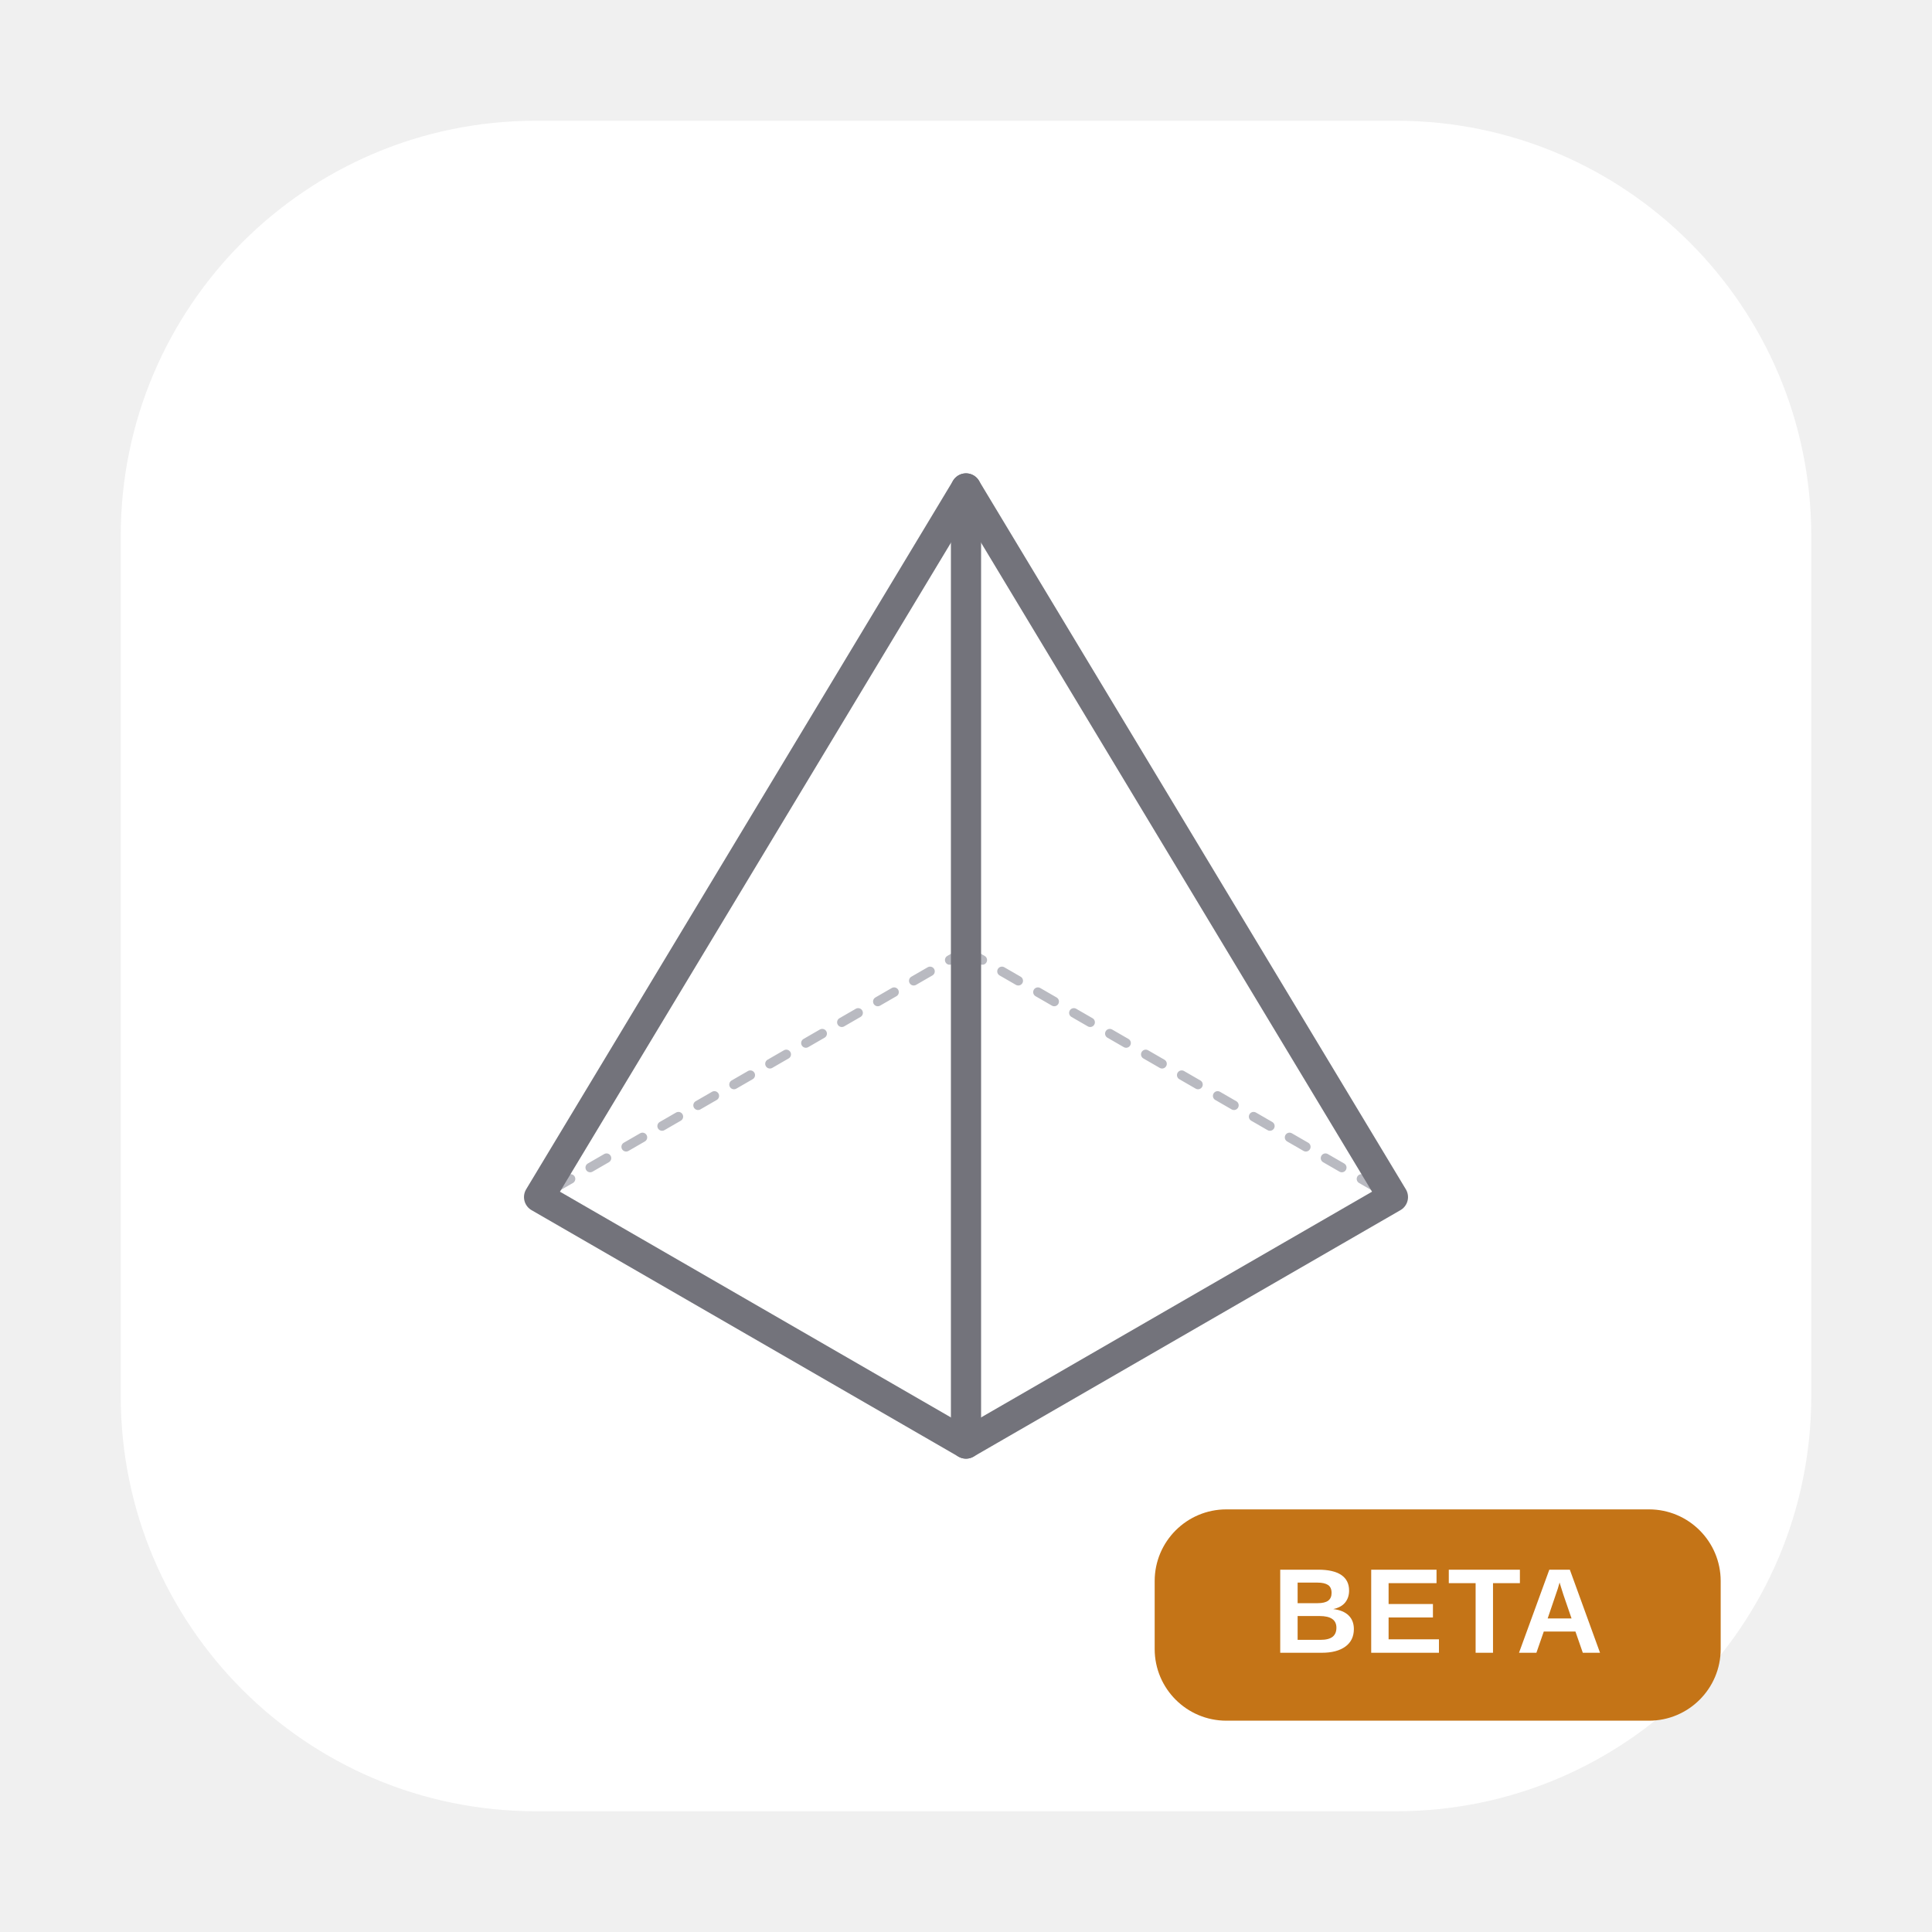
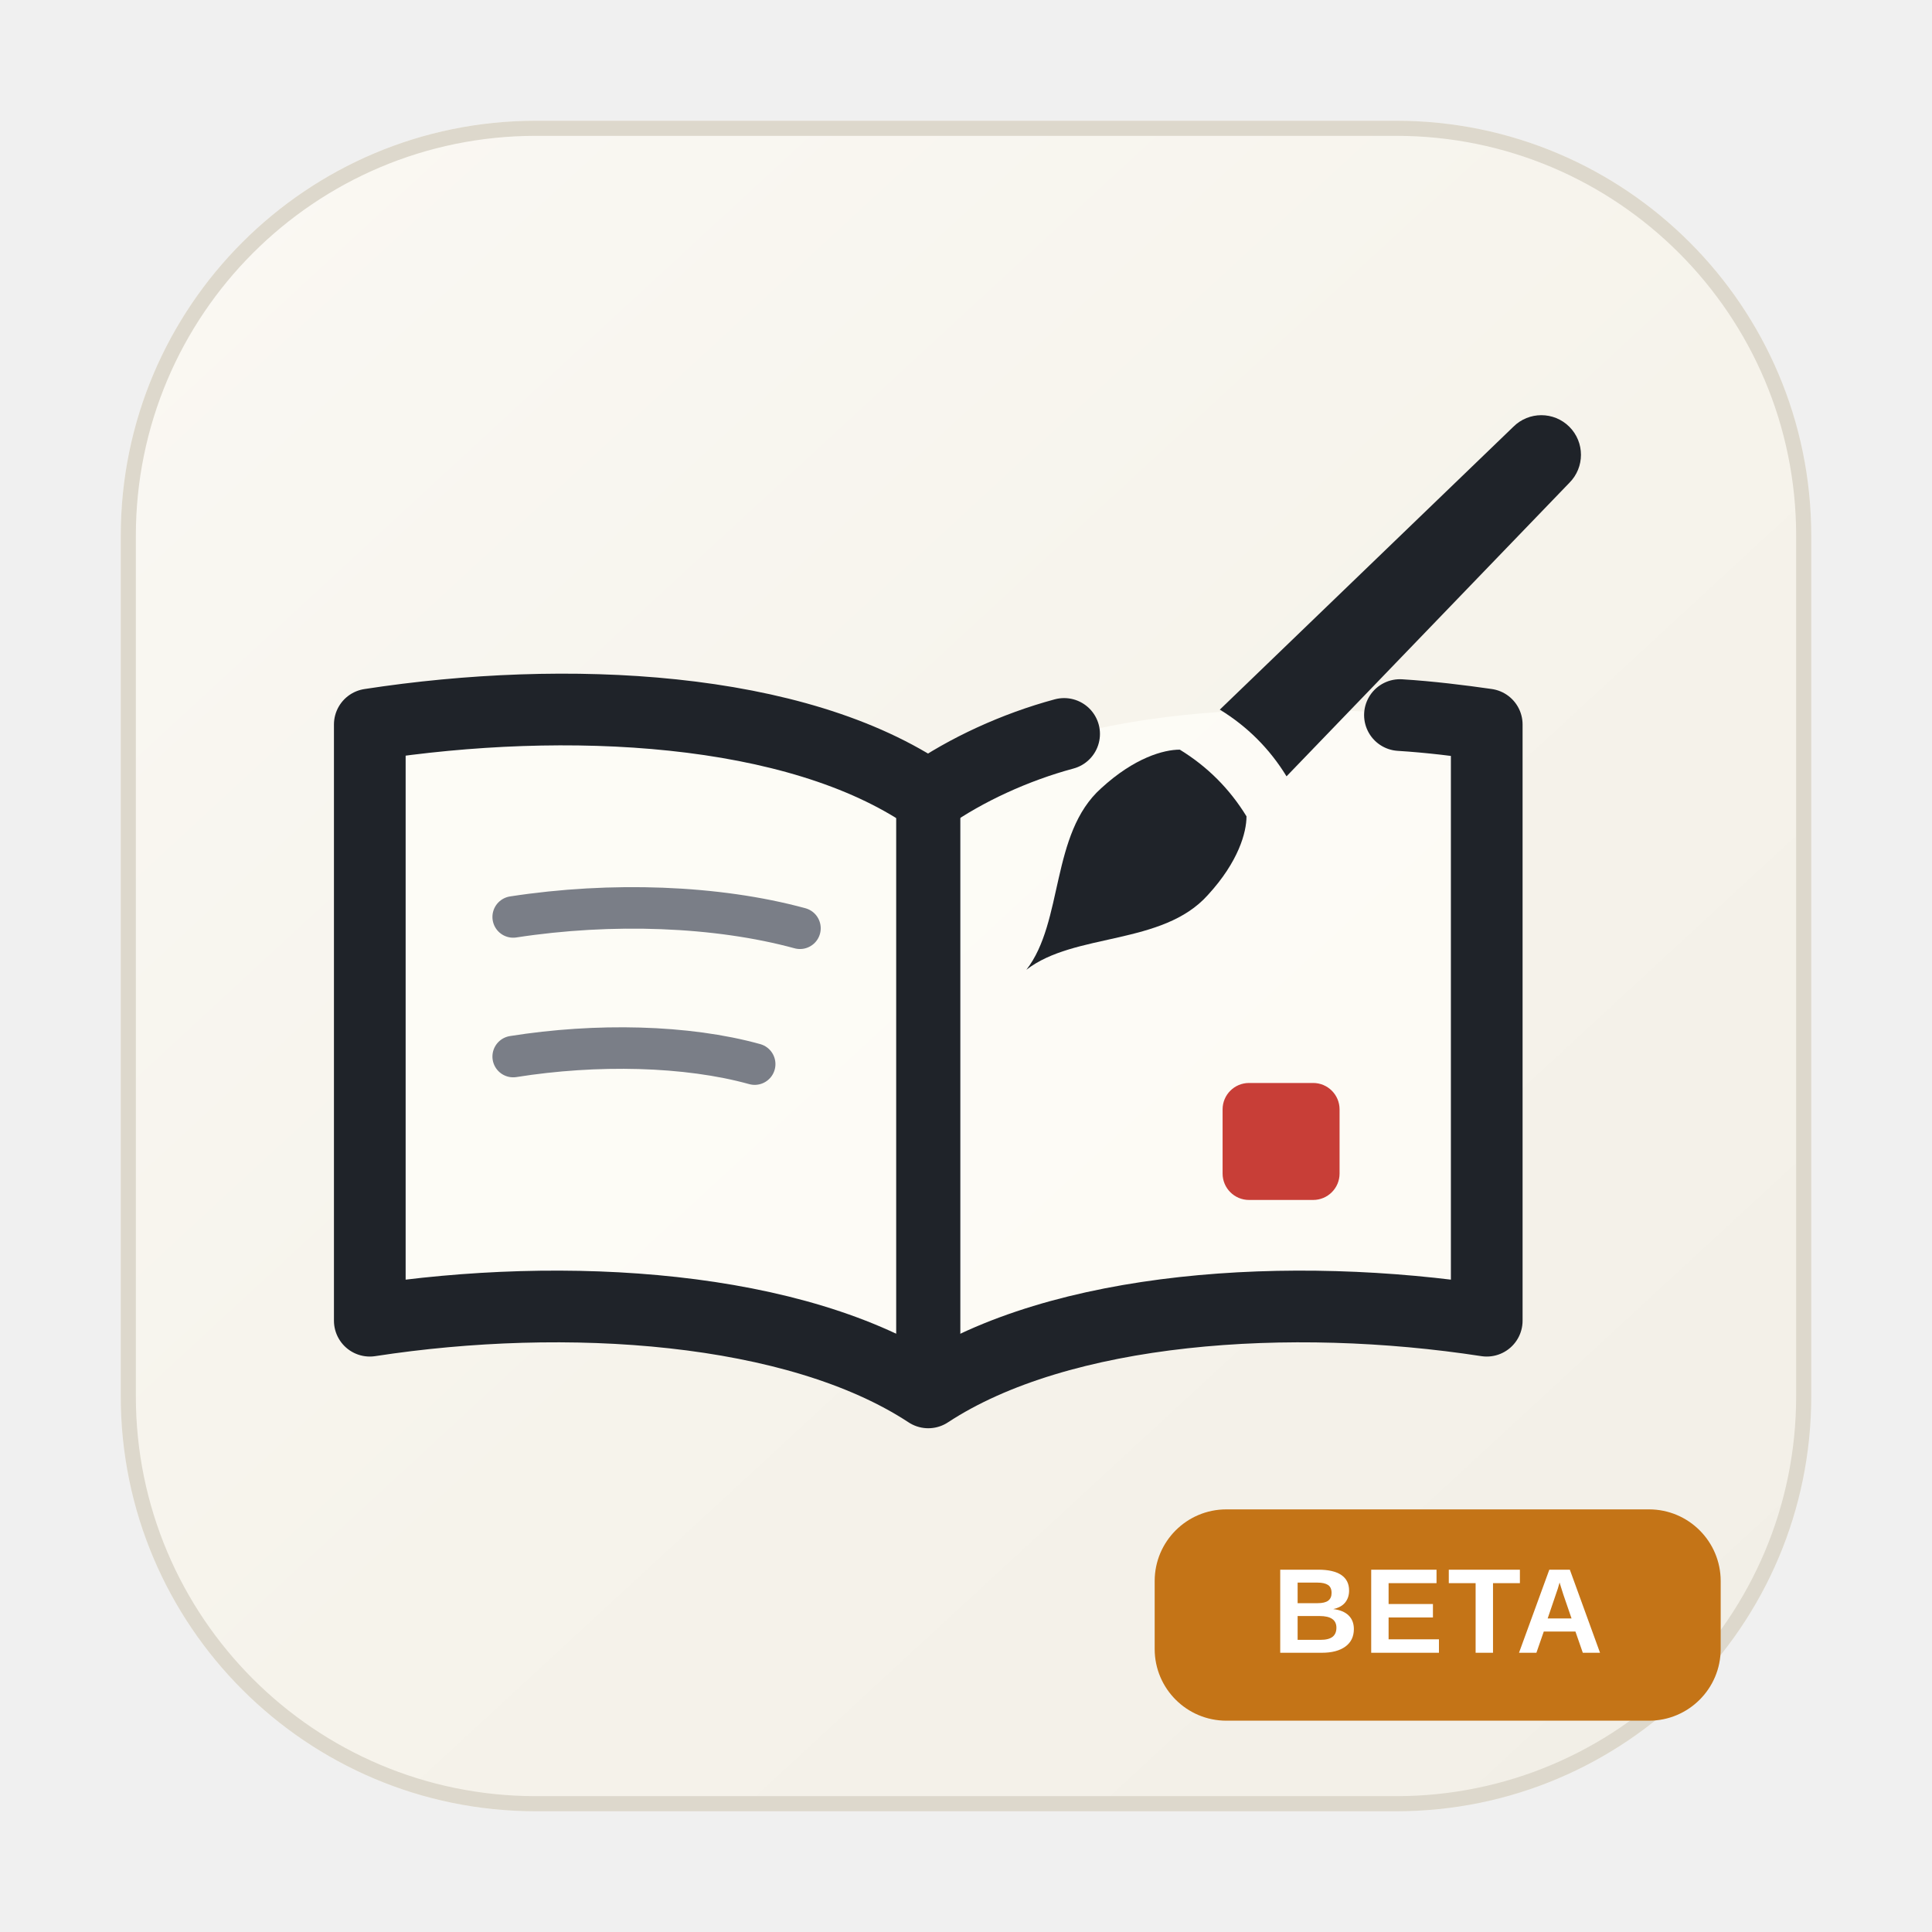
<svg xmlns="http://www.w3.org/2000/svg" width="1024" height="1024" viewBox="0 0 1024 1024">
-   <rect x="64" y="64" width="896" height="896" rx="220" fill="#fff" />
-   <g id="guides" display="none" fill="none" stroke="#c8c8d1" stroke-width="2.5" stroke-dasharray="7 8">
-     <path d="M285.726 634.474L738.274 634.474M512.000 503.835L512.000 765.114M512.000 258.886L512.000 634.474" />
-     <path d="M512.000 258.886H240M512.000 634.474H240M250 258.886V634.474" />
+   <defs>
+     <linearGradient id="paper-bg" x1="128" y1="96" x2="896" y2="928" gradientUnits="userSpaceOnUse">
+       <stop offset="0%" stop-color="#FAF8F3" />
+       <stop offset="55%" stop-color="#F6F3EB" />
+       <stop offset="100%" stop-color="#F2EFE7" />
+     </linearGradient>
+   </defs>
+   <rect x="64" y="64" width="896" height="896" rx="220" fill="url(#paper-bg)" />
+   <rect x="68" y="68" width="888" height="888" rx="216" fill="none" stroke="#DDD8CC" stroke-width="8" />
+   <path id="scroll-pages-fill" d="M 492 422 C 422 374 300 368 196 384 L 196 700 C 300 684 422 692 492 738 C 562 692 684 684 788 700 L 788 384 C 684 368 562 374 492 422 Z" fill="#FFFDF9" fill-opacity="0.78" />
+   <g id="scroll-book" fill="none" stroke="#1F2329" stroke-linecap="round" stroke-linejoin="round">
+     <path d="M 564 389 C 538 396 512 408 492 422 C 422 374 300 368 196 384 L 196 700 C 300 684 422 692 492 738 C 562 692 684 684 788 700 L 788 384 C 774 382 758 380 742 379" stroke-width="38" />
+     <line x1="492" y1="422" x2="492" y2="738" stroke-width="34" />
  </g>
-   <g id="hidden" display="inline" fill="none" stroke="#b9bac1" stroke-width="5" stroke-dasharray="10 12" stroke-linecap="round" stroke-linejoin="round">
-     <path d="M512.000 503.835L285.726 634.474M512.000 503.835L738.274 634.474M512.000 258.886L512.000 503.835" />
+   <g id="scroll-lines" fill="none" stroke="#7A7E87" stroke-width="22" stroke-linecap="round">
+     <path d="M 272 486 C 324 478 380 480 424 492" />
+     <path d="M 272 560 C 316 553 364 554 400 564" />
  </g>
-   <g id="pyramid" fill="none" stroke="#73737b" stroke-width="16" stroke-linecap="round" stroke-linejoin="round">
-     <path d="M512.000 258.886L285.726 634.474L512.000 765.114M512.000 258.886L738.274 634.474L512.000 765.114" />
-     <path d="M512.000 258.886L512.000 765.114" />
+   <rect id="cinnabar-seal" x="648" y="574" width="62" height="62" rx="14" fill="#C83E37" />
+   <g id="calligraphy-brush" transform="translate(544 514) rotate(-45)" fill="#1F2329">
+     <path d="M 0 0 C 32 -4 60 -42 96 -40 C 120 -39 134 -31 140 -25 Q 146 0 140 25 C 134 31 120 39 96 40 C 60 42 32 4 0 0 Z" />
+     <path d="M 170 -25 Q 176 0 170 25 L 386 21 A 21 21 0 0 0 386 -21 Z" />
  </g>
-   <rect x="612" y="800" width="300" height="112" rx="38" fill="#c47417" />
-   <text x="762" y="876" text-anchor="middle" font-family="Arial, sans-serif" font-size="64" font-weight="700" letter-spacing="2" fill="#fff">BETA</text>
+   <g id="channel-badge">
+     <rect x="612" y="800" width="300" height="112" rx="38" fill="#c47417" />
+     <text x="762" y="876" text-anchor="middle" font-family="Arial, sans-serif" font-size="64" font-weight="700" letter-spacing="2" fill="#FFFFFF">BETA</text>
+   </g>
</svg>
